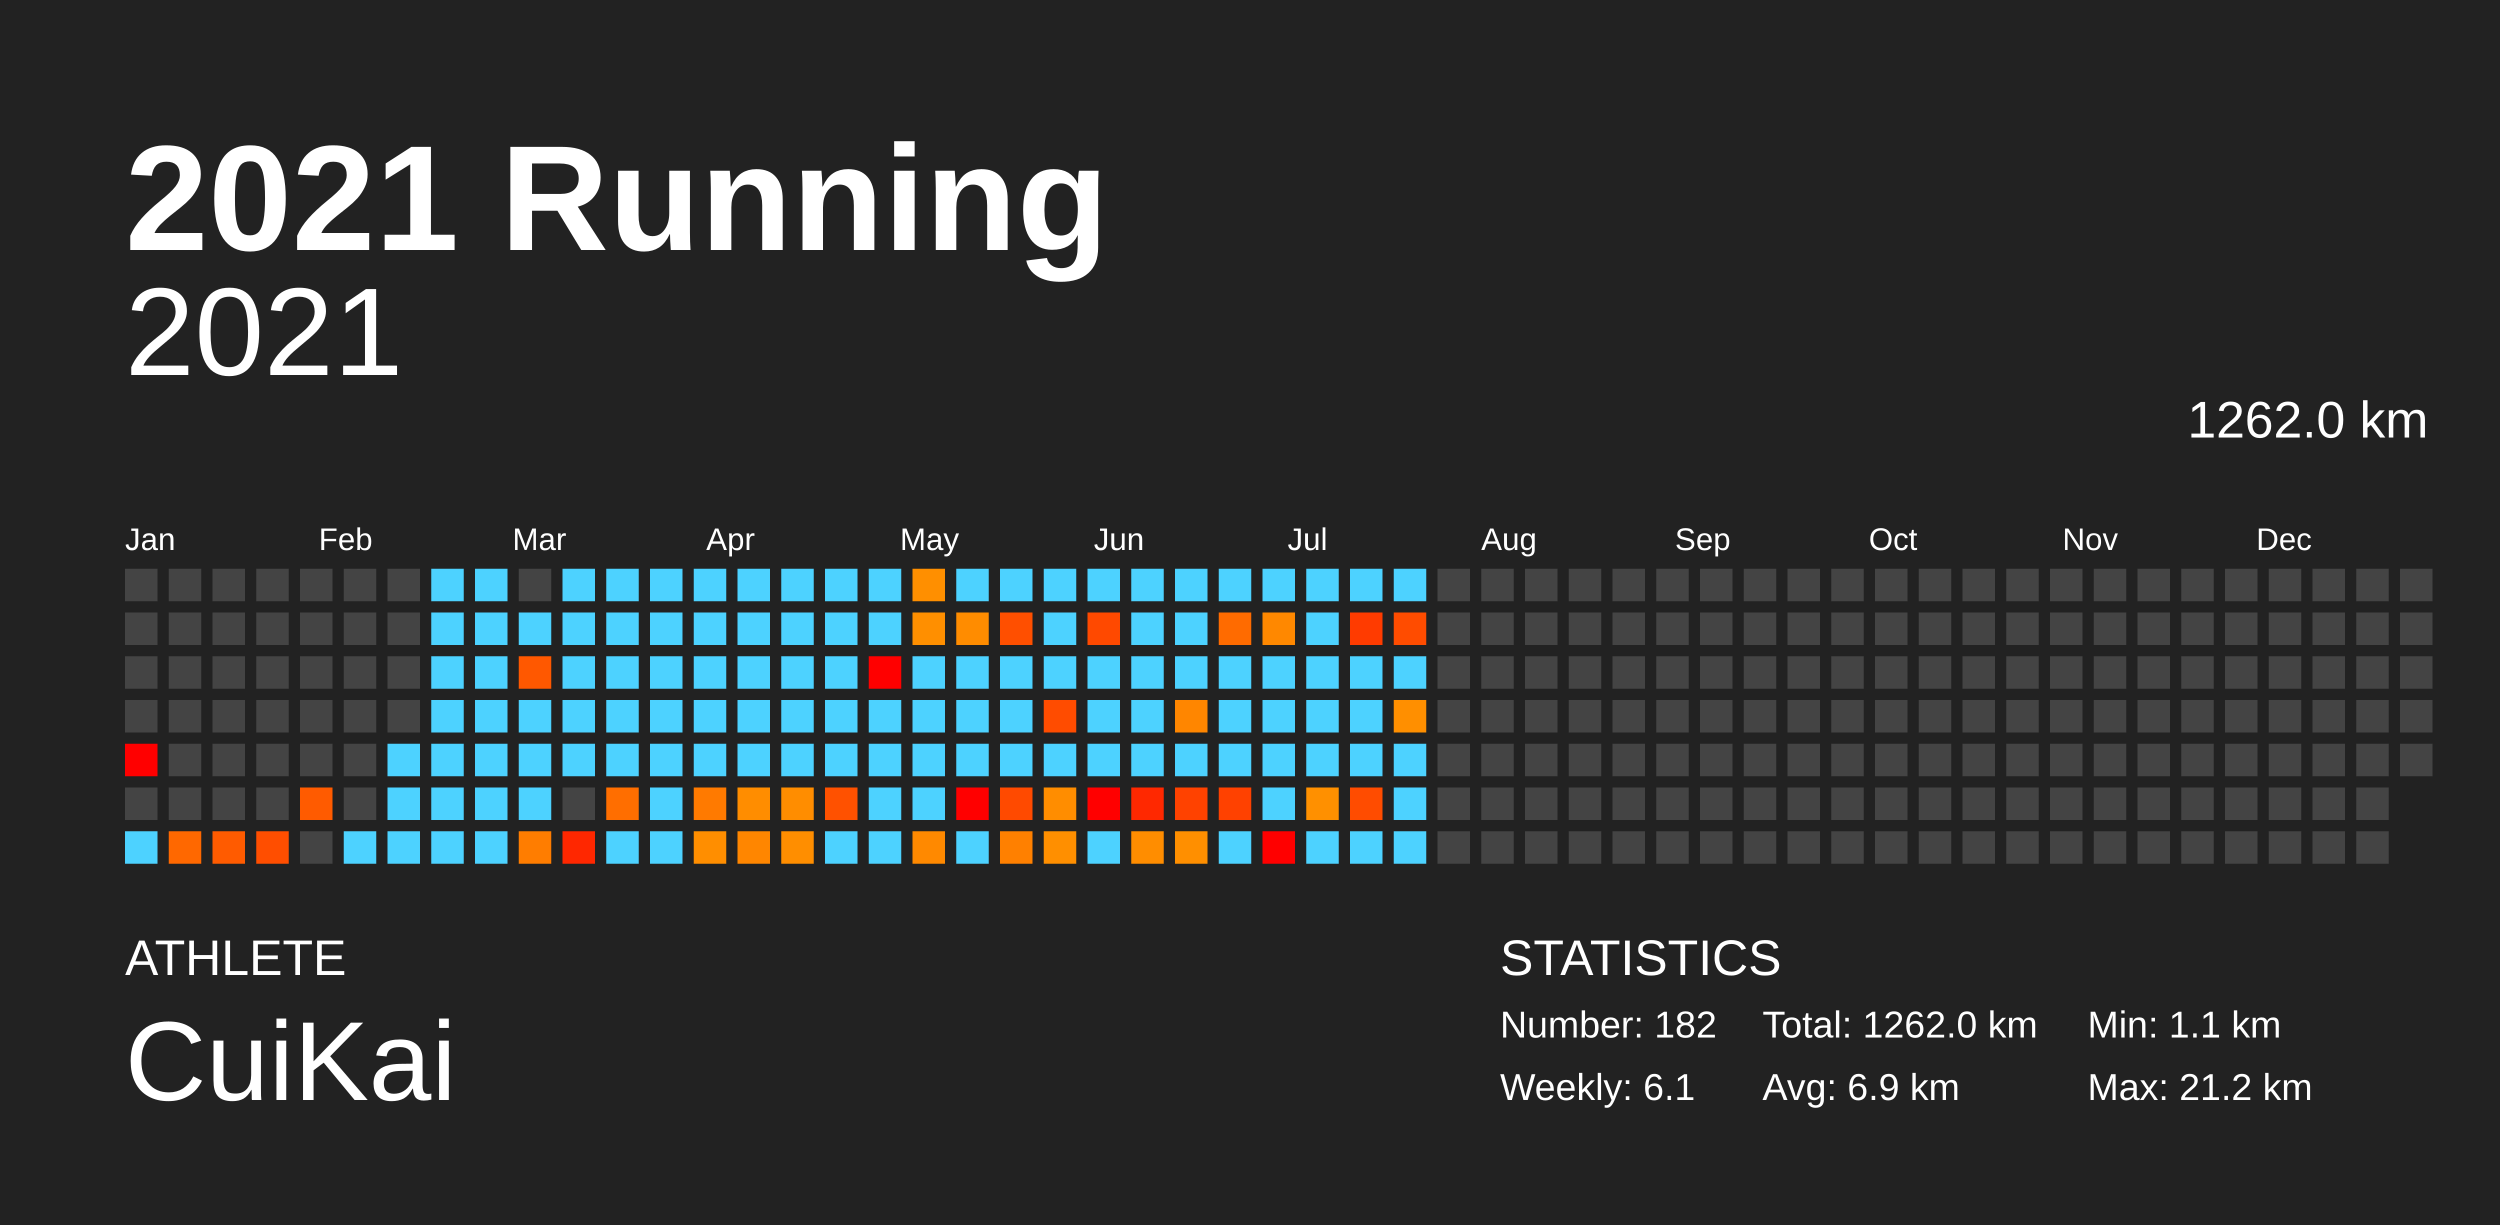
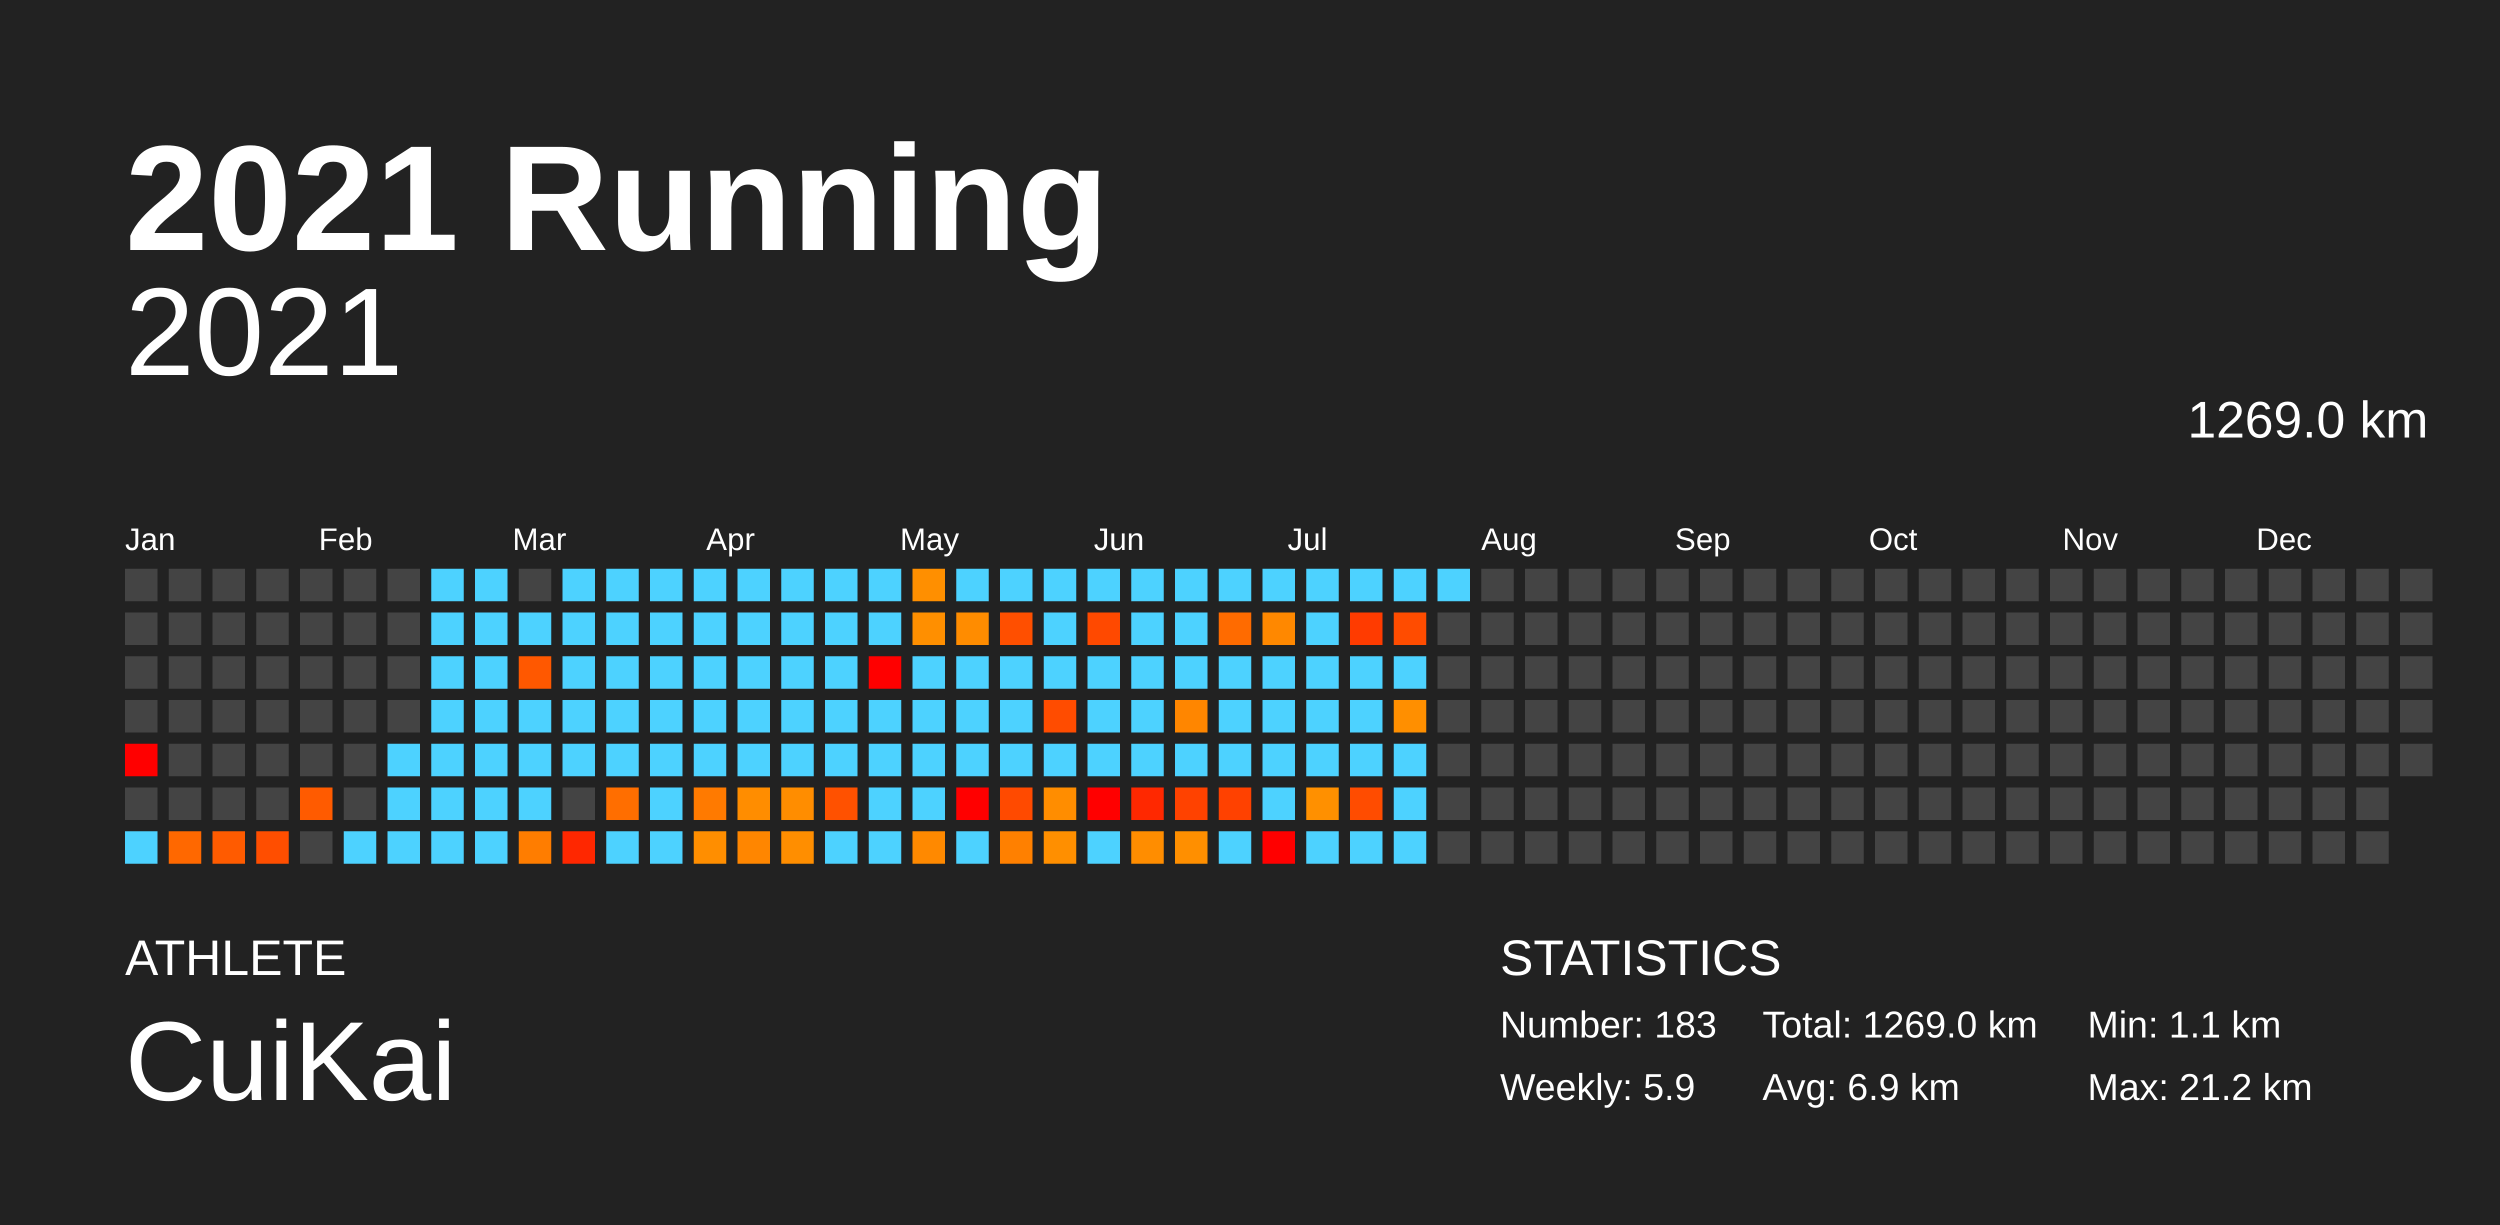
<svg xmlns="http://www.w3.org/2000/svg" baseProfile="full" height="98mm" version="1.1" viewBox="0,0,200,98" width="200mm">
  <defs />
  <rect fill="#222222" height="98" width="200" x="0" y="0" />
  <text fill="#FFFFFF" style="font-size:12px; font-family:Arial; font-weight:bold;" x="10" y="20">2021 Running</text>
  <text fill="#FFFFFF" style="font-size:4px; font-family:Arial" x="10" y="78">ATHLETE</text>
  <text fill="#FFFFFF" style="font-size:9px; font-family:Arial" x="10" y="88">CuiKai</text>
  <text fill="#FFFFFF" style="font-size:4px; font-family:Arial" x="120" y="78">STATISTICS</text>
-   <text fill="#FFFFFF" style="font-size:3px; font-family:Arial" x="120" y="83">Number: 182</text>
-   <text fill="#FFFFFF" style="font-size:3px; font-family:Arial" x="120" y="88">Weekly: 6.1</text>
-   <text fill="#FFFFFF" style="font-size:3px; font-family:Arial" x="141" y="83">Total: 1262.0 km</text>
+   <text fill="#FFFFFF" style="font-size:3px; font-family:Arial" x="120" y="83">Number: 183</text>
+   <text fill="#FFFFFF" style="font-size:3px; font-family:Arial" x="120" y="88">Weekly: 5.9</text>
+   <text fill="#FFFFFF" style="font-size:3px; font-family:Arial" x="141" y="83">Total: 1269.0 km</text>
  <text fill="#FFFFFF" style="font-size:3px; font-family:Arial" x="141" y="88">Avg: 6.9 km</text>
  <text fill="#FFFFFF" style="font-size:3px; font-family:Arial" x="167" y="83">Min: 1.1 km</text>
  <text fill="#FFFFFF" style="font-size:3px; font-family:Arial" x="167" y="88">Max: 21.2 km</text>
  <text alignment-baseline="hanging" fill="#FFFFFF" style="font-size:10.0px; font-family:Arial;" x="10" y="30">2021</text>
-   <text alignment-baseline="hanging" fill="#FFFFFF" style="font-size:4.125px; font-family:Arial;" x="175" y="35">1262.0 km</text>
+   <text alignment-baseline="hanging" fill="#FFFFFF" style="font-size:4.125px; font-family:Arial;" x="175" y="35">1269.0 km</text>
  <text fill="#FFFFFF" style="font-size:2.5px; font-family:Arial" x="10.0" y="44">Jan</text>
  <text fill="#FFFFFF" style="font-size:2.5px; font-family:Arial" x="25.5" y="44">Feb</text>
  <text fill="#FFFFFF" style="font-size:2.5px; font-family:Arial" x="41.0" y="44">Mar</text>
  <text fill="#FFFFFF" style="font-size:2.5px; font-family:Arial" x="56.5" y="44">Apr</text>
  <text fill="#FFFFFF" style="font-size:2.5px; font-family:Arial" x="72.0" y="44">May</text>
  <text fill="#FFFFFF" style="font-size:2.5px; font-family:Arial" x="87.5" y="44">Jun</text>
  <text fill="#FFFFFF" style="font-size:2.5px; font-family:Arial" x="103.0" y="44">Jul</text>
  <text fill="#FFFFFF" style="font-size:2.5px; font-family:Arial" x="118.5" y="44">Aug</text>
  <text fill="#FFFFFF" style="font-size:2.5px; font-family:Arial" x="134.0" y="44">Sep</text>
  <text fill="#FFFFFF" style="font-size:2.5px; font-family:Arial" x="149.5" y="44">Oct</text>
  <text fill="#FFFFFF" style="font-size:2.5px; font-family:Arial" x="165.0" y="44">Nov</text>
  <text fill="#FFFFFF" style="font-size:2.5px; font-family:Arial" x="180.5" y="44">Dec</text>
  <rect fill="#444444" height="2.6" width="2.6" x="10.0" y="45.5" />
  <rect fill="#444444" height="2.6" width="2.6" x="10.0" y="49.0" />
  <rect fill="#444444" height="2.6" width="2.6" x="10.0" y="52.5" />
  <rect fill="#444444" height="2.6" width="2.6" x="10.0" y="56.0" />
  <rect fill="red" height="2.6" width="2.6" x="10.0" y="59.5" />
  <rect fill="#444444" height="2.6" width="2.6" x="10.0" y="63.0" />
  <rect fill="#4dd2ff" height="2.6" width="2.6" x="10.0" y="66.5" />
  <rect fill="#444444" height="2.6" width="2.6" x="13.5" y="45.5" />
  <rect fill="#444444" height="2.6" width="2.6" x="13.5" y="49.0" />
  <rect fill="#444444" height="2.6" width="2.6" x="13.5" y="52.5" />
  <rect fill="#444444" height="2.6" width="2.6" x="13.5" y="56.0" />
  <rect fill="#444444" height="2.6" width="2.6" x="13.5" y="59.5" />
  <rect fill="#444444" height="2.6" width="2.6" x="13.5" y="63.0" />
  <rect fill="#ff6800" height="2.6" width="2.6" x="13.5" y="66.5" />
  <rect fill="#444444" height="2.6" width="2.6" x="17.0" y="45.5" />
  <rect fill="#444444" height="2.6" width="2.6" x="17.0" y="49.0" />
  <rect fill="#444444" height="2.6" width="2.6" x="17.0" y="52.5" />
  <rect fill="#444444" height="2.6" width="2.6" x="17.0" y="56.0" />
  <rect fill="#444444" height="2.6" width="2.6" x="17.0" y="59.5" />
  <rect fill="#444444" height="2.6" width="2.6" x="17.0" y="63.0" />
  <rect fill="#ff5b00" height="2.6" width="2.6" x="17.0" y="66.5" />
  <rect fill="#444444" height="2.6" width="2.6" x="20.5" y="45.5" />
  <rect fill="#444444" height="2.6" width="2.6" x="20.5" y="49.0" />
  <rect fill="#444444" height="2.6" width="2.6" x="20.5" y="52.5" />
  <rect fill="#444444" height="2.6" width="2.6" x="20.5" y="56.0" />
  <rect fill="#444444" height="2.6" width="2.6" x="20.5" y="59.5" />
  <rect fill="#444444" height="2.6" width="2.6" x="20.5" y="63.0" />
  <rect fill="#ff4e00" height="2.6" width="2.6" x="20.5" y="66.5" />
  <rect fill="#444444" height="2.6" width="2.6" x="24.0" y="45.5" />
  <rect fill="#444444" height="2.6" width="2.6" x="24.0" y="49.0" />
  <rect fill="#444444" height="2.6" width="2.6" x="24.0" y="52.5" />
  <rect fill="#444444" height="2.6" width="2.6" x="24.0" y="56.0" />
  <rect fill="#444444" height="2.6" width="2.6" x="24.0" y="59.5" />
  <rect fill="#ff5b00" height="2.6" width="2.6" x="24.0" y="63.0" />
  <rect fill="#444444" height="2.6" width="2.6" x="24.0" y="66.5" />
  <rect fill="#444444" height="2.6" width="2.6" x="27.5" y="45.5" />
  <rect fill="#444444" height="2.6" width="2.6" x="27.5" y="49.0" />
  <rect fill="#444444" height="2.6" width="2.6" x="27.5" y="52.5" />
  <rect fill="#444444" height="2.6" width="2.6" x="27.5" y="56.0" />
  <rect fill="#444444" height="2.6" width="2.6" x="27.5" y="59.5" />
  <rect fill="#444444" height="2.6" width="2.6" x="27.5" y="63.0" />
  <rect fill="#4dd2ff" height="2.6" width="2.6" x="27.5" y="66.5" />
  <rect fill="#444444" height="2.6" width="2.6" x="31.0" y="45.5" />
  <rect fill="#444444" height="2.6" width="2.6" x="31.0" y="49.0" />
  <rect fill="#444444" height="2.6" width="2.6" x="31.0" y="52.5" />
  <rect fill="#444444" height="2.6" width="2.6" x="31.0" y="56.0" />
  <rect fill="#4dd2ff" height="2.6" width="2.6" x="31.0" y="59.5" />
  <rect fill="#4dd2ff" height="2.6" width="2.6" x="31.0" y="63.0" />
  <rect fill="#4dd2ff" height="2.6" width="2.6" x="31.0" y="66.5" />
  <rect fill="#4dd2ff" height="2.6" width="2.6" x="34.5" y="45.5" />
  <rect fill="#4dd2ff" height="2.6" width="2.6" x="34.5" y="49.0" />
  <rect fill="#4dd2ff" height="2.6" width="2.6" x="34.5" y="52.5" />
  <rect fill="#4dd2ff" height="2.6" width="2.6" x="34.5" y="56.0" />
  <rect fill="#4dd2ff" height="2.6" width="2.6" x="34.5" y="59.5" />
  <rect fill="#4dd2ff" height="2.6" width="2.6" x="34.5" y="63.0" />
  <rect fill="#4dd2ff" height="2.6" width="2.6" x="34.5" y="66.5" />
  <rect fill="#4dd2ff" height="2.6" width="2.6" x="38.0" y="45.5" />
  <rect fill="#4dd2ff" height="2.6" width="2.6" x="38.0" y="49.0" />
  <rect fill="#4dd2ff" height="2.6" width="2.6" x="38.0" y="52.5" />
  <rect fill="#4dd2ff" height="2.6" width="2.6" x="38.0" y="56.0" />
  <rect fill="#4dd2ff" height="2.6" width="2.6" x="38.0" y="59.5" />
  <rect fill="#4dd2ff" height="2.6" width="2.6" x="38.0" y="63.0" />
  <rect fill="#4dd2ff" height="2.6" width="2.6" x="38.0" y="66.5" />
  <rect fill="#444444" height="2.6" width="2.6" x="41.5" y="45.5" />
  <rect fill="#4dd2ff" height="2.6" width="2.6" x="41.5" y="49.0" />
  <rect fill="#ff5800" height="2.6" width="2.6" x="41.5" y="52.5" />
  <rect fill="#4dd2ff" height="2.6" width="2.6" x="41.5" y="56.0" />
  <rect fill="#4dd2ff" height="2.6" width="2.6" x="41.5" y="59.5" />
  <rect fill="#4dd2ff" height="2.6" width="2.6" x="41.5" y="63.0" />
  <rect fill="#ff7d00" height="2.6" width="2.6" x="41.5" y="66.5" />
  <rect fill="#4dd2ff" height="2.6" width="2.6" x="45.0" y="45.5" />
  <rect fill="#4dd2ff" height="2.6" width="2.6" x="45.0" y="49.0" />
  <rect fill="#4dd2ff" height="2.6" width="2.6" x="45.0" y="52.5" />
  <rect fill="#4dd2ff" height="2.6" width="2.6" x="45.0" y="56.0" />
  <rect fill="#4dd2ff" height="2.6" width="2.6" x="45.0" y="59.5" />
  <rect fill="#444444" height="2.6" width="2.6" x="45.0" y="63.0" />
  <rect fill="#ff2700" height="2.6" width="2.6" x="45.0" y="66.5" />
  <rect fill="#4dd2ff" height="2.6" width="2.6" x="48.5" y="45.5" />
  <rect fill="#4dd2ff" height="2.6" width="2.6" x="48.5" y="49.0" />
  <rect fill="#4dd2ff" height="2.6" width="2.6" x="48.5" y="52.5" />
  <rect fill="#4dd2ff" height="2.6" width="2.6" x="48.5" y="56.0" />
  <rect fill="#4dd2ff" height="2.6" width="2.6" x="48.5" y="59.5" />
  <rect fill="#ff6e00" height="2.6" width="2.6" x="48.5" y="63.0" />
  <rect fill="#4dd2ff" height="2.6" width="2.6" x="48.5" y="66.5" />
  <rect fill="#4dd2ff" height="2.6" width="2.6" x="52.0" y="45.5" />
  <rect fill="#4dd2ff" height="2.6" width="2.6" x="52.0" y="49.0" />
  <rect fill="#4dd2ff" height="2.6" width="2.6" x="52.0" y="52.5" />
  <rect fill="#4dd2ff" height="2.6" width="2.6" x="52.0" y="56.0" />
  <rect fill="#4dd2ff" height="2.6" width="2.6" x="52.0" y="59.5" />
  <rect fill="#4dd2ff" height="2.6" width="2.6" x="52.0" y="63.0" />
  <rect fill="#4dd2ff" height="2.6" width="2.6" x="52.0" y="66.5" />
  <rect fill="#4dd2ff" height="2.6" width="2.6" x="55.5" y="45.5" />
  <rect fill="#4dd2ff" height="2.6" width="2.6" x="55.5" y="49.0" />
  <rect fill="#4dd2ff" height="2.6" width="2.6" x="55.5" y="52.5" />
  <rect fill="#4dd2ff" height="2.6" width="2.6" x="55.5" y="56.0" />
  <rect fill="#4dd2ff" height="2.6" width="2.6" x="55.5" y="59.5" />
  <rect fill="#ff7a00" height="2.6" width="2.6" x="55.5" y="63.0" />
  <rect fill="#ff8e00" height="2.6" width="2.6" x="55.5" y="66.5" />
  <rect fill="#4dd2ff" height="2.6" width="2.6" x="59.0" y="45.5" />
  <rect fill="#4dd2ff" height="2.6" width="2.6" x="59.0" y="49.0" />
  <rect fill="#4dd2ff" height="2.6" width="2.6" x="59.0" y="52.5" />
  <rect fill="#4dd2ff" height="2.6" width="2.6" x="59.0" y="56.0" />
  <rect fill="#4dd2ff" height="2.6" width="2.6" x="59.0" y="59.5" />
  <rect fill="#ff8d00" height="2.6" width="2.6" x="59.0" y="63.0" />
  <rect fill="#ff8600" height="2.6" width="2.6" x="59.0" y="66.5" />
  <rect fill="#4dd2ff" height="2.6" width="2.6" x="62.5" y="45.5" />
  <rect fill="#4dd2ff" height="2.6" width="2.6" x="62.5" y="49.0" />
  <rect fill="#4dd2ff" height="2.6" width="2.6" x="62.5" y="52.5" />
  <rect fill="#4dd2ff" height="2.6" width="2.6" x="62.5" y="56.0" />
  <rect fill="#4dd2ff" height="2.6" width="2.6" x="62.5" y="59.5" />
  <rect fill="#ff8d00" height="2.6" width="2.6" x="62.5" y="63.0" />
  <rect fill="#ff8e00" height="2.6" width="2.6" x="62.5" y="66.5" />
  <rect fill="#4dd2ff" height="2.6" width="2.6" x="66.0" y="45.5" />
  <rect fill="#4dd2ff" height="2.6" width="2.6" x="66.0" y="49.0" />
  <rect fill="#4dd2ff" height="2.6" width="2.6" x="66.0" y="52.5" />
  <rect fill="#4dd2ff" height="2.6" width="2.6" x="66.0" y="56.0" />
  <rect fill="#4dd2ff" height="2.6" width="2.6" x="66.0" y="59.5" />
  <rect fill="#ff5100" height="2.6" width="2.6" x="66.0" y="63.0" />
  <rect fill="#4dd2ff" height="2.6" width="2.6" x="66.0" y="66.5" />
  <rect fill="#4dd2ff" height="2.6" width="2.6" x="69.5" y="45.5" />
  <rect fill="#4dd2ff" height="2.6" width="2.6" x="69.5" y="49.0" />
  <rect fill="red" height="2.6" width="2.6" x="69.5" y="52.5" />
  <rect fill="#4dd2ff" height="2.6" width="2.6" x="69.5" y="56.0" />
  <rect fill="#4dd2ff" height="2.6" width="2.6" x="69.5" y="59.5" />
  <rect fill="#4dd2ff" height="2.6" width="2.6" x="69.5" y="63.0" />
  <rect fill="#4dd2ff" height="2.6" width="2.6" x="69.5" y="66.5" />
  <rect fill="#ff8f00" height="2.6" width="2.6" x="73.0" y="45.5" />
  <rect fill="#ff8f00" height="2.6" width="2.6" x="73.0" y="49.0" />
  <rect fill="#4dd2ff" height="2.6" width="2.6" x="73.0" y="52.5" />
  <rect fill="#4dd2ff" height="2.6" width="2.6" x="73.0" y="56.0" />
  <rect fill="#4dd2ff" height="2.6" width="2.6" x="73.0" y="59.5" />
  <rect fill="#4dd2ff" height="2.6" width="2.6" x="73.0" y="63.0" />
  <rect fill="#ff8900" height="2.6" width="2.6" x="73.0" y="66.5" />
  <rect fill="#4dd2ff" height="2.6" width="2.6" x="76.5" y="45.5" />
  <rect fill="#ff8c00" height="2.6" width="2.6" x="76.5" y="49.0" />
  <rect fill="#4dd2ff" height="2.6" width="2.6" x="76.5" y="52.5" />
  <rect fill="#4dd2ff" height="2.6" width="2.6" x="76.5" y="56.0" />
  <rect fill="#4dd2ff" height="2.6" width="2.6" x="76.5" y="59.5" />
  <rect fill="red" height="2.6" width="2.6" x="76.5" y="63.0" />
  <rect fill="#4dd2ff" height="2.6" width="2.6" x="76.5" y="66.5" />
  <rect fill="#4dd2ff" height="2.6" width="2.6" x="80.0" y="45.5" />
  <rect fill="#ff4f00" height="2.6" width="2.6" x="80.0" y="49.0" />
  <rect fill="#4dd2ff" height="2.6" width="2.6" x="80.0" y="52.5" />
  <rect fill="#4dd2ff" height="2.6" width="2.6" x="80.0" y="56.0" />
  <rect fill="#4dd2ff" height="2.6" width="2.6" x="80.0" y="59.5" />
  <rect fill="#ff4a00" height="2.6" width="2.6" x="80.0" y="63.0" />
  <rect fill="#ff8000" height="2.6" width="2.6" x="80.0" y="66.5" />
  <rect fill="#4dd2ff" height="2.6" width="2.6" x="83.5" y="45.5" />
  <rect fill="#4dd2ff" height="2.6" width="2.6" x="83.5" y="49.0" />
  <rect fill="#4dd2ff" height="2.6" width="2.6" x="83.5" y="52.5" />
  <rect fill="#ff4c00" height="2.6" width="2.6" x="83.5" y="56.0" />
  <rect fill="#4dd2ff" height="2.6" width="2.6" x="83.5" y="59.5" />
  <rect fill="#ff8d00" height="2.6" width="2.6" x="83.5" y="63.0" />
  <rect fill="#ff8f00" height="2.6" width="2.6" x="83.5" y="66.5" />
  <rect fill="#4dd2ff" height="2.6" width="2.6" x="87.0" y="45.5" />
  <rect fill="#ff4900" height="2.6" width="2.6" x="87.0" y="49.0" />
  <rect fill="#4dd2ff" height="2.6" width="2.6" x="87.0" y="52.5" />
  <rect fill="#4dd2ff" height="2.6" width="2.6" x="87.0" y="56.0" />
  <rect fill="#4dd2ff" height="2.6" width="2.6" x="87.0" y="59.5" />
  <rect fill="red" height="2.6" width="2.6" x="87.0" y="63.0" />
  <rect fill="#4dd2ff" height="2.6" width="2.6" x="87.0" y="66.5" />
  <rect fill="#4dd2ff" height="2.6" width="2.6" x="90.5" y="45.5" />
  <rect fill="#4dd2ff" height="2.6" width="2.6" x="90.5" y="49.0" />
  <rect fill="#4dd2ff" height="2.6" width="2.6" x="90.5" y="52.5" />
  <rect fill="#4dd2ff" height="2.6" width="2.6" x="90.5" y="56.0" />
  <rect fill="#4dd2ff" height="2.6" width="2.6" x="90.5" y="59.5" />
  <rect fill="#ff2800" height="2.6" width="2.6" x="90.5" y="63.0" />
  <rect fill="#ff8d00" height="2.6" width="2.6" x="90.5" y="66.5" />
  <rect fill="#4dd2ff" height="2.6" width="2.6" x="94.0" y="45.5" />
  <rect fill="#4dd2ff" height="2.6" width="2.6" x="94.0" y="49.0" />
  <rect fill="#4dd2ff" height="2.6" width="2.6" x="94.0" y="52.5" />
  <rect fill="#ff8600" height="2.6" width="2.6" x="94.0" y="56.0" />
  <rect fill="#4dd2ff" height="2.6" width="2.6" x="94.0" y="59.5" />
  <rect fill="#ff4200" height="2.6" width="2.6" x="94.0" y="63.0" />
  <rect fill="#ff8f00" height="2.6" width="2.6" x="94.0" y="66.5" />
  <rect fill="#4dd2ff" height="2.6" width="2.6" x="97.5" y="45.5" />
  <rect fill="#ff6b00" height="2.6" width="2.6" x="97.5" y="49.0" />
  <rect fill="#4dd2ff" height="2.6" width="2.6" x="97.5" y="52.5" />
  <rect fill="#4dd2ff" height="2.6" width="2.6" x="97.5" y="56.0" />
  <rect fill="#4dd2ff" height="2.6" width="2.6" x="97.5" y="59.5" />
  <rect fill="#ff4100" height="2.6" width="2.6" x="97.5" y="63.0" />
  <rect fill="#4dd2ff" height="2.6" width="2.6" x="97.5" y="66.5" />
  <rect fill="#4dd2ff" height="2.6" width="2.6" x="101.0" y="45.5" />
  <rect fill="#ff8800" height="2.6" width="2.6" x="101.0" y="49.0" />
  <rect fill="#4dd2ff" height="2.6" width="2.6" x="101.0" y="52.5" />
  <rect fill="#4dd2ff" height="2.6" width="2.6" x="101.0" y="56.0" />
  <rect fill="#4dd2ff" height="2.6" width="2.6" x="101.0" y="59.5" />
  <rect fill="#4dd2ff" height="2.6" width="2.6" x="101.0" y="63.0" />
  <rect fill="red" height="2.6" width="2.6" x="101.0" y="66.5" />
  <rect fill="#4dd2ff" height="2.6" width="2.6" x="104.5" y="45.5" />
  <rect fill="#4dd2ff" height="2.6" width="2.6" x="104.5" y="49.0" />
  <rect fill="#4dd2ff" height="2.6" width="2.6" x="104.5" y="52.5" />
  <rect fill="#4dd2ff" height="2.6" width="2.6" x="104.5" y="56.0" />
  <rect fill="#4dd2ff" height="2.6" width="2.6" x="104.5" y="59.5" />
  <rect fill="#ff9000" height="2.6" width="2.6" x="104.5" y="63.0" />
  <rect fill="#4dd2ff" height="2.6" width="2.6" x="104.5" y="66.5" />
  <rect fill="#4dd2ff" height="2.6" width="2.6" x="108.0" y="45.5" />
  <rect fill="#ff3b00" height="2.6" width="2.6" x="108.0" y="49.0" />
  <rect fill="#4dd2ff" height="2.6" width="2.6" x="108.0" y="52.5" />
  <rect fill="#4dd2ff" height="2.6" width="2.6" x="108.0" y="56.0" />
  <rect fill="#4dd2ff" height="2.6" width="2.6" x="108.0" y="59.5" />
  <rect fill="#ff4c00" height="2.6" width="2.6" x="108.0" y="63.0" />
  <rect fill="#4dd2ff" height="2.6" width="2.6" x="108.0" y="66.5" />
  <rect fill="#4dd2ff" height="2.6" width="2.6" x="111.5" y="45.5" />
  <rect fill="#ff4c00" height="2.6" width="2.6" x="111.5" y="49.0" />
  <rect fill="#4dd2ff" height="2.6" width="2.6" x="111.5" y="52.5" />
  <rect fill="#ff8f00" height="2.6" width="2.6" x="111.5" y="56.0" />
  <rect fill="#4dd2ff" height="2.6" width="2.6" x="111.5" y="59.5" />
  <rect fill="#4dd2ff" height="2.6" width="2.6" x="111.5" y="63.0" />
  <rect fill="#4dd2ff" height="2.6" width="2.6" x="111.5" y="66.5" />
-   <rect fill="#444444" height="2.6" width="2.6" x="115.0" y="45.5" />
+   <rect fill="#4dd2ff" height="2.6" width="2.6" x="115.0" y="45.5" />
  <rect fill="#444444" height="2.6" width="2.6" x="115.0" y="49.0" />
  <rect fill="#444444" height="2.6" width="2.6" x="115.0" y="52.5" />
  <rect fill="#444444" height="2.6" width="2.6" x="115.0" y="56.0" />
  <rect fill="#444444" height="2.6" width="2.6" x="115.0" y="59.5" />
  <rect fill="#444444" height="2.6" width="2.6" x="115.0" y="63.0" />
  <rect fill="#444444" height="2.6" width="2.6" x="115.0" y="66.5" />
  <rect fill="#444444" height="2.6" width="2.6" x="118.5" y="45.5" />
  <rect fill="#444444" height="2.6" width="2.6" x="118.5" y="49.0" />
  <rect fill="#444444" height="2.6" width="2.6" x="118.5" y="52.5" />
  <rect fill="#444444" height="2.6" width="2.6" x="118.5" y="56.0" />
  <rect fill="#444444" height="2.6" width="2.6" x="118.5" y="59.5" />
  <rect fill="#444444" height="2.6" width="2.6" x="118.5" y="63.0" />
  <rect fill="#444444" height="2.6" width="2.6" x="118.5" y="66.5" />
  <rect fill="#444444" height="2.6" width="2.6" x="122.0" y="45.5" />
  <rect fill="#444444" height="2.6" width="2.6" x="122.0" y="49.0" />
  <rect fill="#444444" height="2.6" width="2.6" x="122.0" y="52.5" />
  <rect fill="#444444" height="2.6" width="2.6" x="122.0" y="56.0" />
  <rect fill="#444444" height="2.6" width="2.6" x="122.0" y="59.5" />
  <rect fill="#444444" height="2.6" width="2.6" x="122.0" y="63.0" />
  <rect fill="#444444" height="2.6" width="2.6" x="122.0" y="66.5" />
  <rect fill="#444444" height="2.6" width="2.6" x="125.5" y="45.5" />
  <rect fill="#444444" height="2.6" width="2.6" x="125.5" y="49.0" />
  <rect fill="#444444" height="2.6" width="2.6" x="125.5" y="52.5" />
  <rect fill="#444444" height="2.6" width="2.6" x="125.5" y="56.0" />
  <rect fill="#444444" height="2.6" width="2.6" x="125.5" y="59.5" />
  <rect fill="#444444" height="2.6" width="2.6" x="125.5" y="63.0" />
  <rect fill="#444444" height="2.6" width="2.6" x="125.5" y="66.5" />
  <rect fill="#444444" height="2.6" width="2.6" x="129.0" y="45.5" />
  <rect fill="#444444" height="2.6" width="2.6" x="129.0" y="49.0" />
  <rect fill="#444444" height="2.6" width="2.6" x="129.0" y="52.5" />
  <rect fill="#444444" height="2.6" width="2.6" x="129.0" y="56.0" />
  <rect fill="#444444" height="2.6" width="2.6" x="129.0" y="59.5" />
  <rect fill="#444444" height="2.6" width="2.6" x="129.0" y="63.0" />
  <rect fill="#444444" height="2.6" width="2.6" x="129.0" y="66.5" />
  <rect fill="#444444" height="2.6" width="2.6" x="132.5" y="45.5" />
  <rect fill="#444444" height="2.6" width="2.6" x="132.5" y="49.0" />
  <rect fill="#444444" height="2.6" width="2.6" x="132.5" y="52.5" />
  <rect fill="#444444" height="2.6" width="2.6" x="132.5" y="56.0" />
  <rect fill="#444444" height="2.6" width="2.6" x="132.5" y="59.5" />
  <rect fill="#444444" height="2.6" width="2.6" x="132.5" y="63.0" />
  <rect fill="#444444" height="2.6" width="2.6" x="132.5" y="66.5" />
  <rect fill="#444444" height="2.6" width="2.6" x="136.0" y="45.5" />
  <rect fill="#444444" height="2.6" width="2.6" x="136.0" y="49.0" />
  <rect fill="#444444" height="2.6" width="2.6" x="136.0" y="52.5" />
  <rect fill="#444444" height="2.6" width="2.6" x="136.0" y="56.0" />
  <rect fill="#444444" height="2.6" width="2.6" x="136.0" y="59.5" />
  <rect fill="#444444" height="2.6" width="2.6" x="136.0" y="63.0" />
  <rect fill="#444444" height="2.6" width="2.6" x="136.0" y="66.5" />
  <rect fill="#444444" height="2.6" width="2.6" x="139.5" y="45.5" />
  <rect fill="#444444" height="2.6" width="2.6" x="139.5" y="49.0" />
  <rect fill="#444444" height="2.6" width="2.6" x="139.5" y="52.5" />
  <rect fill="#444444" height="2.6" width="2.6" x="139.5" y="56.0" />
  <rect fill="#444444" height="2.6" width="2.6" x="139.5" y="59.5" />
  <rect fill="#444444" height="2.6" width="2.6" x="139.5" y="63.0" />
  <rect fill="#444444" height="2.6" width="2.6" x="139.5" y="66.5" />
  <rect fill="#444444" height="2.6" width="2.6" x="143.0" y="45.5" />
  <rect fill="#444444" height="2.6" width="2.6" x="143.0" y="49.0" />
  <rect fill="#444444" height="2.6" width="2.6" x="143.0" y="52.5" />
  <rect fill="#444444" height="2.6" width="2.6" x="143.0" y="56.0" />
  <rect fill="#444444" height="2.6" width="2.6" x="143.0" y="59.5" />
  <rect fill="#444444" height="2.6" width="2.6" x="143.0" y="63.0" />
  <rect fill="#444444" height="2.6" width="2.6" x="143.0" y="66.5" />
  <rect fill="#444444" height="2.6" width="2.6" x="146.5" y="45.5" />
  <rect fill="#444444" height="2.6" width="2.6" x="146.5" y="49.0" />
  <rect fill="#444444" height="2.6" width="2.6" x="146.5" y="52.5" />
  <rect fill="#444444" height="2.6" width="2.6" x="146.5" y="56.0" />
  <rect fill="#444444" height="2.6" width="2.6" x="146.5" y="59.5" />
  <rect fill="#444444" height="2.6" width="2.6" x="146.5" y="63.0" />
  <rect fill="#444444" height="2.6" width="2.6" x="146.5" y="66.5" />
  <rect fill="#444444" height="2.6" width="2.6" x="150.0" y="45.5" />
  <rect fill="#444444" height="2.6" width="2.6" x="150.0" y="49.0" />
  <rect fill="#444444" height="2.6" width="2.6" x="150.0" y="52.5" />
  <rect fill="#444444" height="2.6" width="2.6" x="150.0" y="56.0" />
  <rect fill="#444444" height="2.6" width="2.6" x="150.0" y="59.5" />
  <rect fill="#444444" height="2.6" width="2.6" x="150.0" y="63.0" />
  <rect fill="#444444" height="2.6" width="2.6" x="150.0" y="66.5" />
  <rect fill="#444444" height="2.6" width="2.6" x="153.5" y="45.5" />
  <rect fill="#444444" height="2.6" width="2.6" x="153.5" y="49.0" />
  <rect fill="#444444" height="2.6" width="2.6" x="153.5" y="52.5" />
  <rect fill="#444444" height="2.6" width="2.6" x="153.5" y="56.0" />
  <rect fill="#444444" height="2.6" width="2.6" x="153.5" y="59.5" />
  <rect fill="#444444" height="2.6" width="2.6" x="153.5" y="63.0" />
  <rect fill="#444444" height="2.6" width="2.6" x="153.5" y="66.5" />
  <rect fill="#444444" height="2.6" width="2.6" x="157.0" y="45.5" />
  <rect fill="#444444" height="2.6" width="2.6" x="157.0" y="49.0" />
  <rect fill="#444444" height="2.6" width="2.6" x="157.0" y="52.5" />
  <rect fill="#444444" height="2.6" width="2.6" x="157.0" y="56.0" />
  <rect fill="#444444" height="2.6" width="2.6" x="157.0" y="59.5" />
  <rect fill="#444444" height="2.6" width="2.6" x="157.0" y="63.0" />
  <rect fill="#444444" height="2.6" width="2.6" x="157.0" y="66.5" />
  <rect fill="#444444" height="2.6" width="2.6" x="160.5" y="45.5" />
  <rect fill="#444444" height="2.6" width="2.6" x="160.5" y="49.0" />
  <rect fill="#444444" height="2.6" width="2.6" x="160.5" y="52.5" />
  <rect fill="#444444" height="2.6" width="2.6" x="160.5" y="56.0" />
  <rect fill="#444444" height="2.6" width="2.6" x="160.5" y="59.5" />
  <rect fill="#444444" height="2.6" width="2.6" x="160.5" y="63.0" />
  <rect fill="#444444" height="2.6" width="2.6" x="160.5" y="66.5" />
  <rect fill="#444444" height="2.6" width="2.6" x="164.0" y="45.5" />
  <rect fill="#444444" height="2.6" width="2.6" x="164.0" y="49.0" />
  <rect fill="#444444" height="2.6" width="2.6" x="164.0" y="52.5" />
  <rect fill="#444444" height="2.6" width="2.6" x="164.0" y="56.0" />
  <rect fill="#444444" height="2.6" width="2.6" x="164.0" y="59.5" />
  <rect fill="#444444" height="2.6" width="2.6" x="164.0" y="63.0" />
  <rect fill="#444444" height="2.6" width="2.6" x="164.0" y="66.5" />
  <rect fill="#444444" height="2.6" width="2.6" x="167.5" y="45.5" />
  <rect fill="#444444" height="2.6" width="2.6" x="167.5" y="49.0" />
  <rect fill="#444444" height="2.6" width="2.6" x="167.5" y="52.5" />
  <rect fill="#444444" height="2.6" width="2.6" x="167.5" y="56.0" />
  <rect fill="#444444" height="2.6" width="2.6" x="167.5" y="59.5" />
  <rect fill="#444444" height="2.6" width="2.6" x="167.5" y="63.0" />
  <rect fill="#444444" height="2.6" width="2.6" x="167.5" y="66.5" />
  <rect fill="#444444" height="2.6" width="2.6" x="171.0" y="45.5" />
  <rect fill="#444444" height="2.6" width="2.6" x="171.0" y="49.0" />
  <rect fill="#444444" height="2.6" width="2.6" x="171.0" y="52.5" />
  <rect fill="#444444" height="2.6" width="2.6" x="171.0" y="56.0" />
  <rect fill="#444444" height="2.6" width="2.6" x="171.0" y="59.5" />
  <rect fill="#444444" height="2.6" width="2.6" x="171.0" y="63.0" />
  <rect fill="#444444" height="2.6" width="2.6" x="171.0" y="66.5" />
  <rect fill="#444444" height="2.6" width="2.6" x="174.5" y="45.5" />
  <rect fill="#444444" height="2.6" width="2.6" x="174.5" y="49.0" />
  <rect fill="#444444" height="2.6" width="2.6" x="174.5" y="52.5" />
  <rect fill="#444444" height="2.6" width="2.6" x="174.5" y="56.0" />
  <rect fill="#444444" height="2.6" width="2.6" x="174.5" y="59.5" />
  <rect fill="#444444" height="2.6" width="2.6" x="174.5" y="63.0" />
  <rect fill="#444444" height="2.6" width="2.6" x="174.5" y="66.5" />
  <rect fill="#444444" height="2.6" width="2.6" x="178.0" y="45.5" />
  <rect fill="#444444" height="2.6" width="2.6" x="178.0" y="49.0" />
  <rect fill="#444444" height="2.6" width="2.6" x="178.0" y="52.5" />
  <rect fill="#444444" height="2.6" width="2.6" x="178.0" y="56.0" />
  <rect fill="#444444" height="2.6" width="2.6" x="178.0" y="59.5" />
  <rect fill="#444444" height="2.6" width="2.6" x="178.0" y="63.0" />
  <rect fill="#444444" height="2.6" width="2.6" x="178.0" y="66.5" />
  <rect fill="#444444" height="2.6" width="2.6" x="181.5" y="45.5" />
  <rect fill="#444444" height="2.6" width="2.6" x="181.5" y="49.0" />
  <rect fill="#444444" height="2.6" width="2.6" x="181.5" y="52.5" />
  <rect fill="#444444" height="2.6" width="2.6" x="181.5" y="56.0" />
  <rect fill="#444444" height="2.6" width="2.6" x="181.5" y="59.5" />
  <rect fill="#444444" height="2.6" width="2.6" x="181.5" y="63.0" />
  <rect fill="#444444" height="2.6" width="2.6" x="181.5" y="66.5" />
  <rect fill="#444444" height="2.6" width="2.6" x="185.0" y="45.5" />
  <rect fill="#444444" height="2.6" width="2.6" x="185.0" y="49.0" />
  <rect fill="#444444" height="2.6" width="2.6" x="185.0" y="52.5" />
  <rect fill="#444444" height="2.6" width="2.6" x="185.0" y="56.0" />
  <rect fill="#444444" height="2.6" width="2.6" x="185.0" y="59.5" />
  <rect fill="#444444" height="2.6" width="2.6" x="185.0" y="63.0" />
  <rect fill="#444444" height="2.6" width="2.6" x="185.0" y="66.5" />
  <rect fill="#444444" height="2.6" width="2.6" x="188.5" y="45.5" />
  <rect fill="#444444" height="2.6" width="2.6" x="188.5" y="49.0" />
  <rect fill="#444444" height="2.6" width="2.6" x="188.5" y="52.5" />
  <rect fill="#444444" height="2.6" width="2.6" x="188.5" y="56.0" />
  <rect fill="#444444" height="2.6" width="2.6" x="188.5" y="59.5" />
  <rect fill="#444444" height="2.6" width="2.6" x="188.5" y="63.0" />
  <rect fill="#444444" height="2.6" width="2.6" x="188.5" y="66.5" />
  <rect fill="#444444" height="2.6" width="2.6" x="192.0" y="45.5" />
  <rect fill="#444444" height="2.6" width="2.6" x="192.0" y="49.0" />
  <rect fill="#444444" height="2.6" width="2.6" x="192.0" y="52.5" />
  <rect fill="#444444" height="2.6" width="2.6" x="192.0" y="56.0" />
  <rect fill="#444444" height="2.6" width="2.6" x="192.0" y="59.5" />
</svg>
